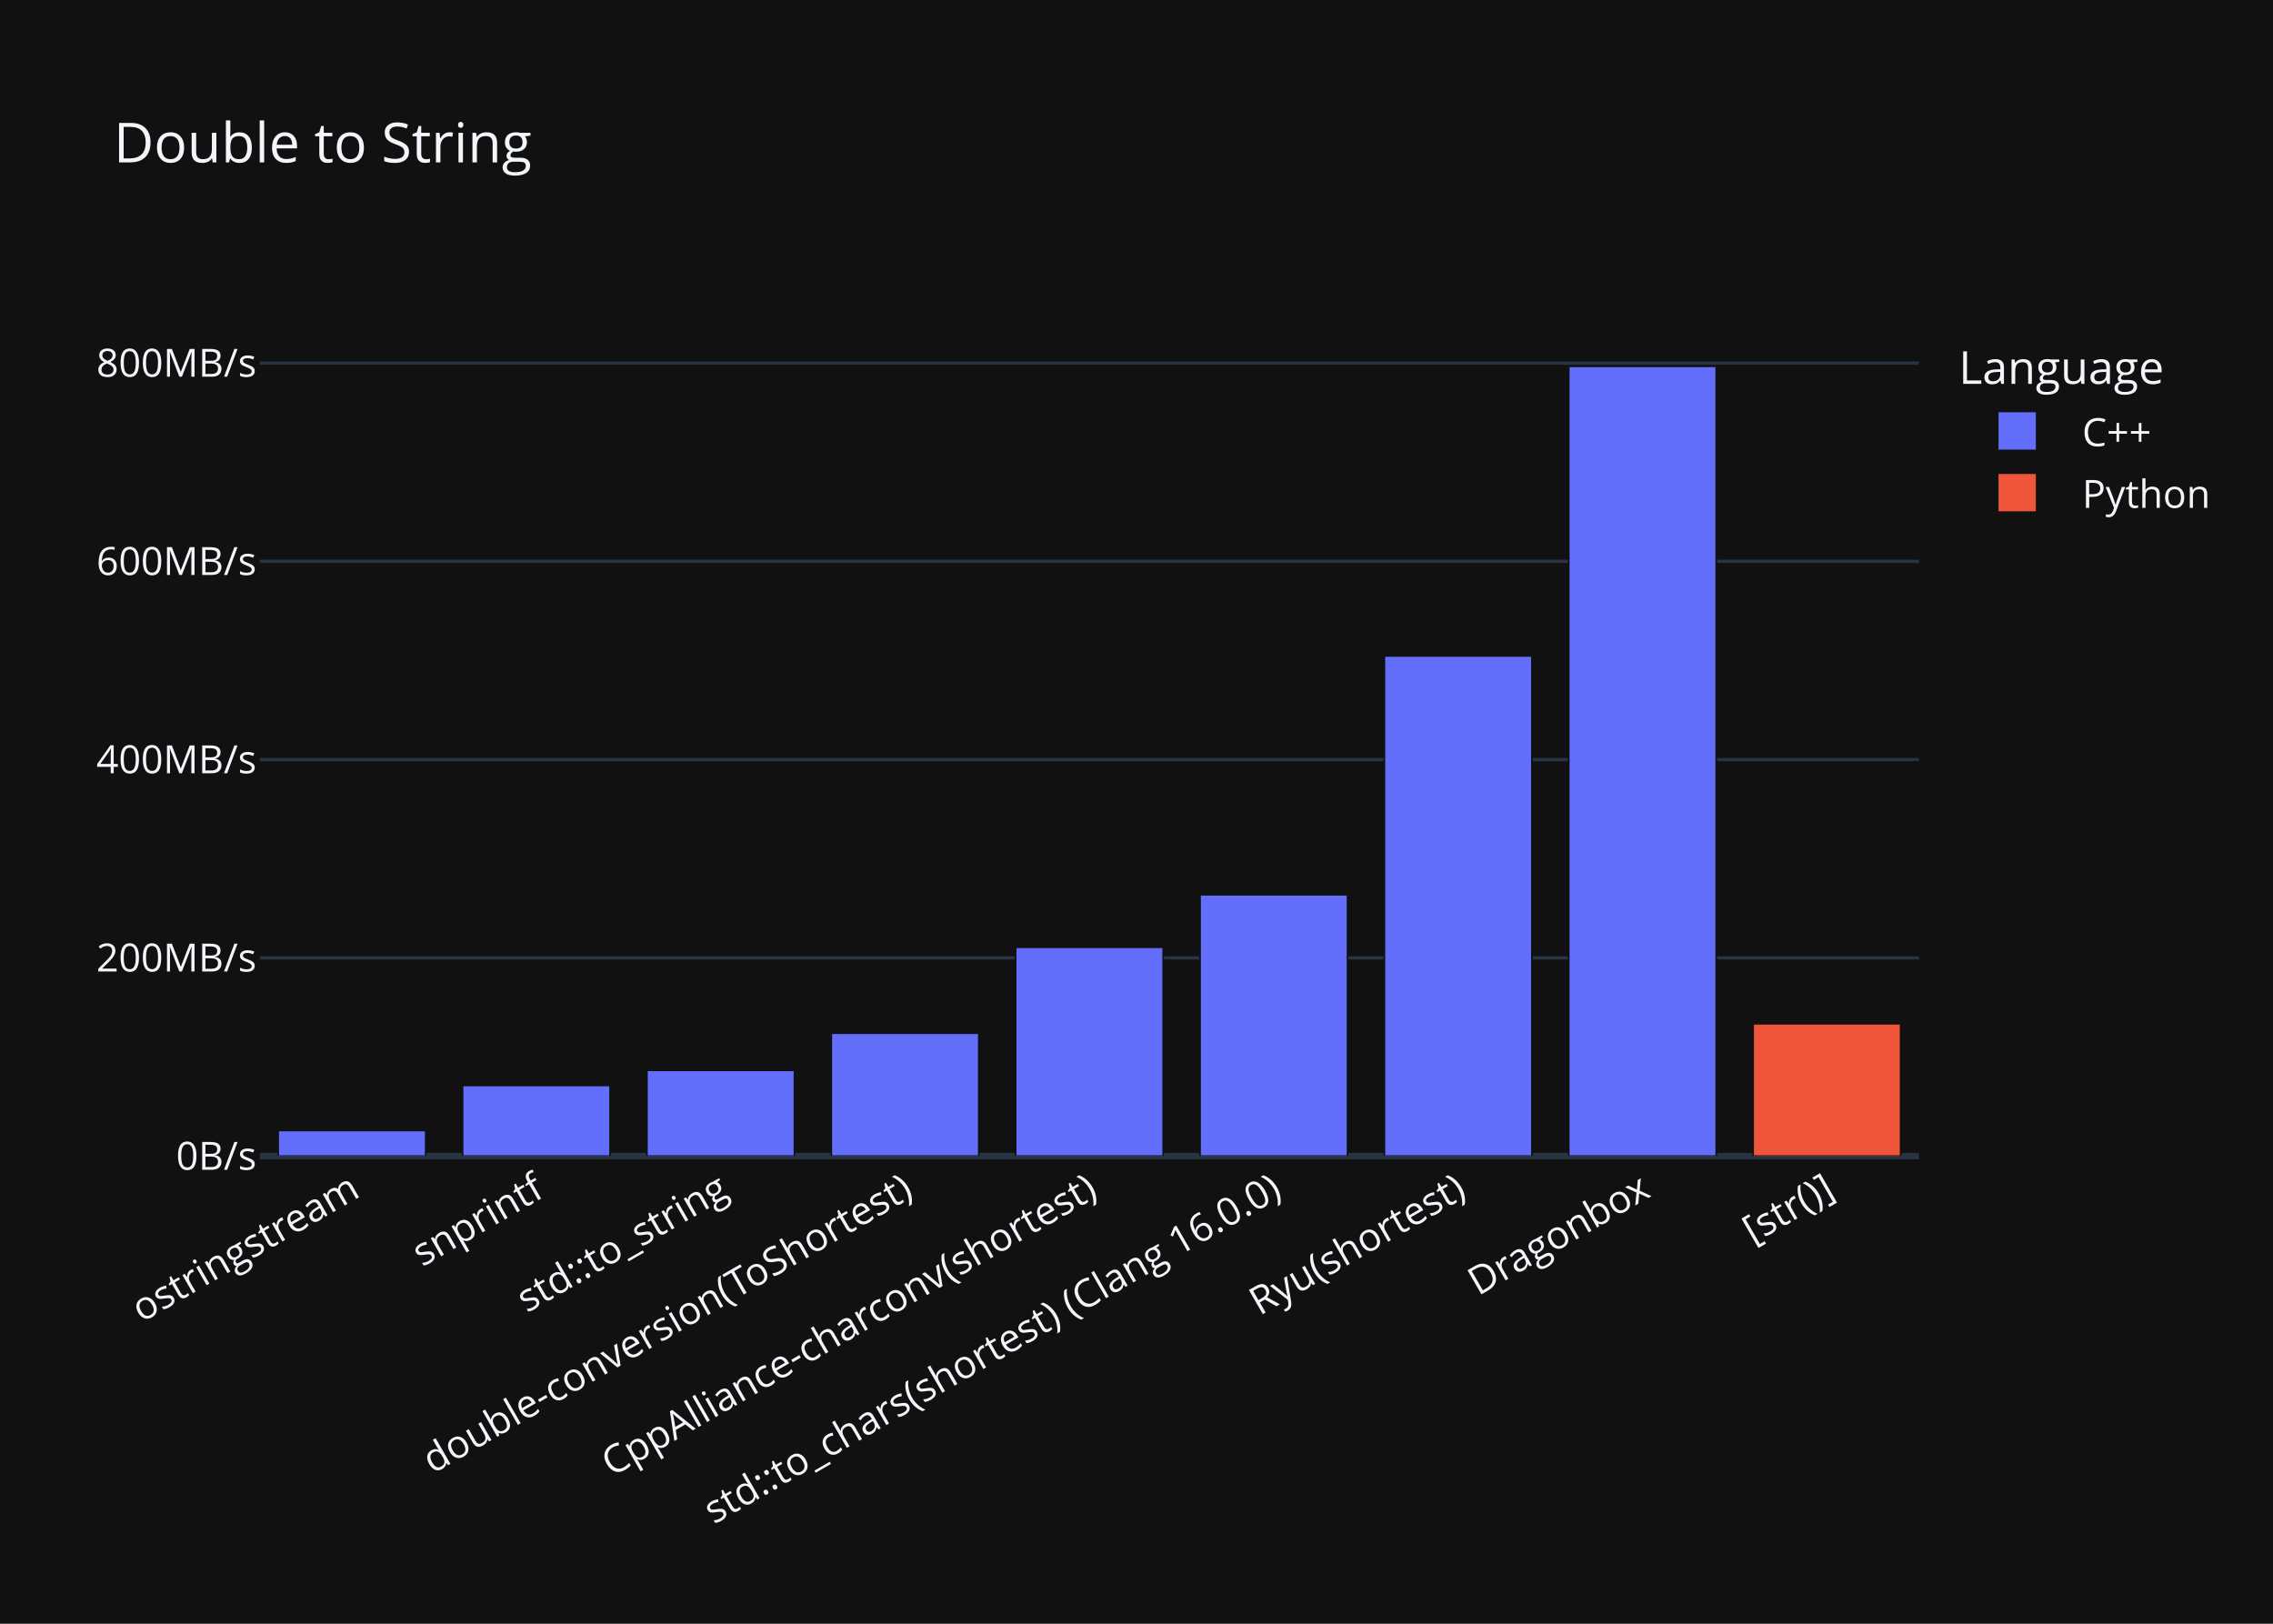
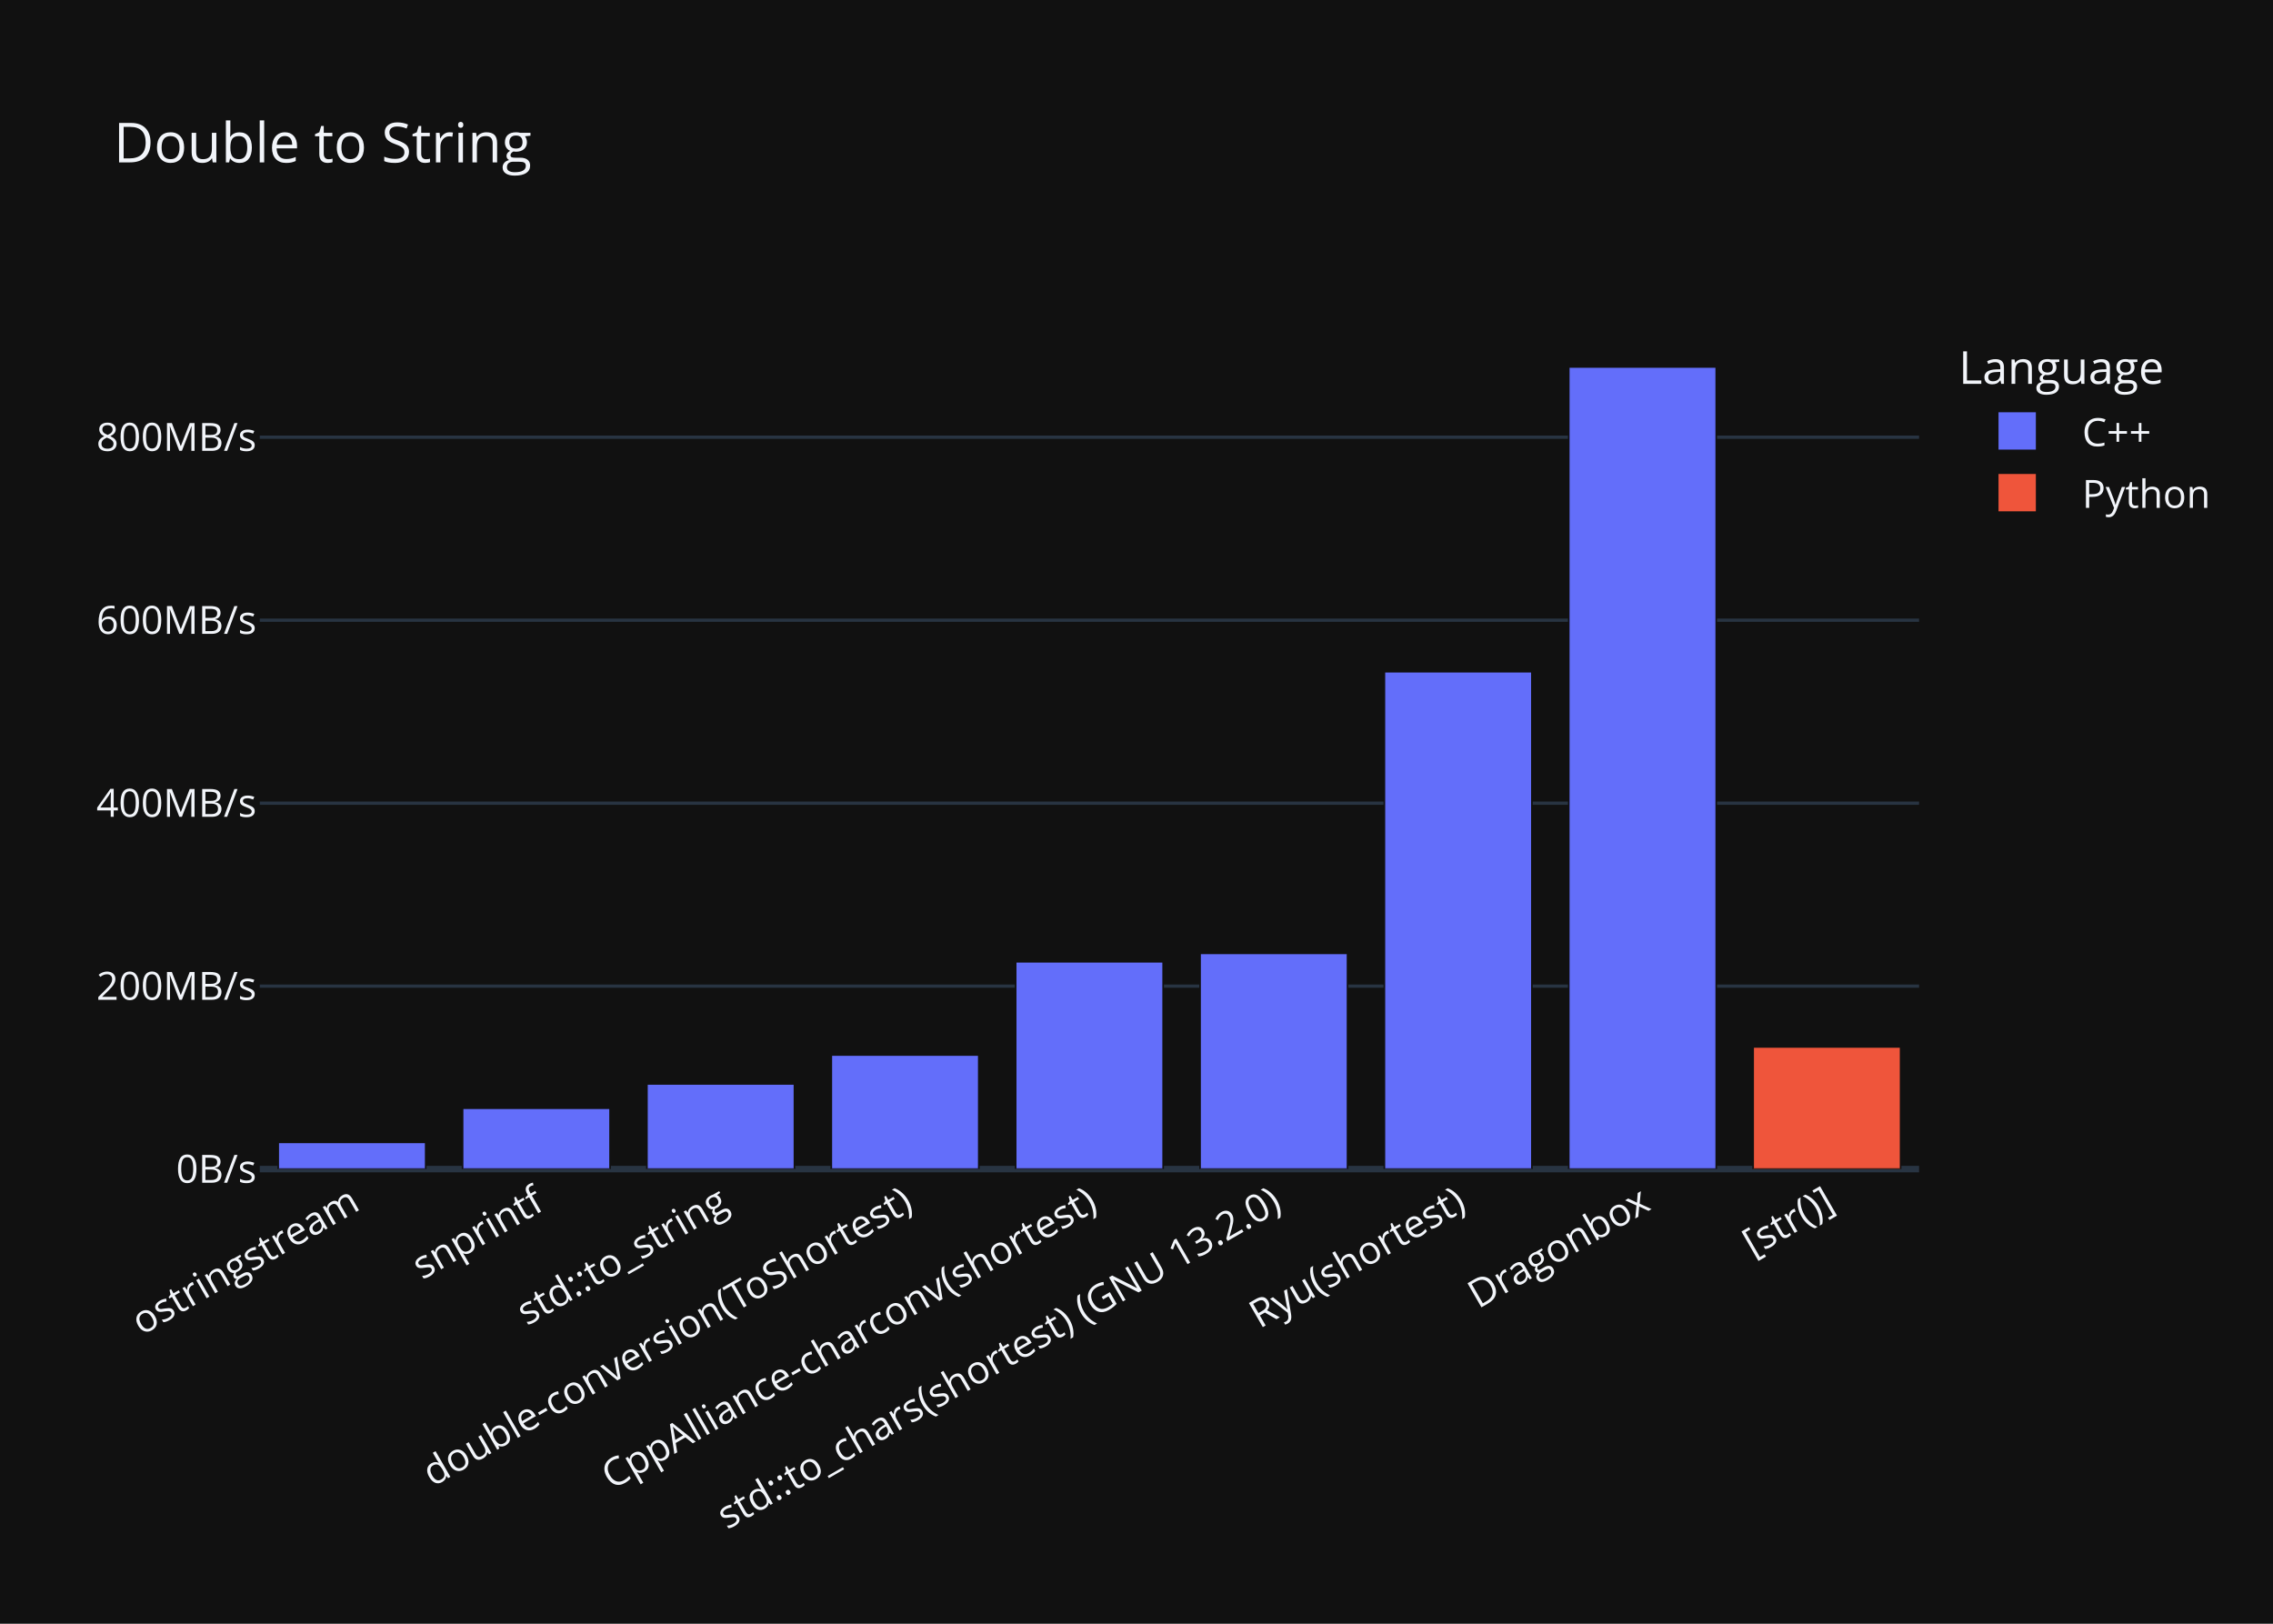
<svg xmlns="http://www.w3.org/2000/svg" class="main-svg" width="700" height="500" viewBox="0 0 700 500" style="">
  <rect x="0" y="0" width="700" height="500" style="fill: rgb(17, 17, 17); fill-opacity: 1;" />
-   <defs id="defs-465eed">
+   <defs id="defs-1d3b08">
    <g class="clips">
-       <clipPath id="clip465eedxyplot" class="plotclip">
-         <rect width="511" height="256" />
-       </clipPath>
-       <clipPath class="axesclip" id="clip465eedx">
+       <clipPath id="clip1d3b08xyplot" class="plotclip">
+         <rect width="511" height="260" />
+       </clipPath>
+       <clipPath class="axesclip" id="clip1d3b08x">
        <rect x="80" y="0" width="511" height="500" />
      </clipPath>
-       <clipPath class="axesclip" id="clip465eedy">
-         <rect x="0" y="100" width="700" height="256" />
-       </clipPath>
-       <clipPath class="axesclip" id="clip465eedxy">
-         <rect x="80" y="100" width="511" height="256" />
+       <clipPath class="axesclip" id="clip1d3b08y">
+         <rect x="0" y="100" width="700" height="260" />
+       </clipPath>
+       <clipPath class="axesclip" id="clip1d3b08xy">
+         <rect x="80" y="100" width="511" height="260" />
      </clipPath>
    </g>
    <g class="gradients" />
    <g class="patterns" />
  </defs>
  <g class="bglayer" />
  <g class="layer-below">
    <g class="imagelayer" />
    <g class="shapelayer" />
  </g>
  <g class="cartesianlayer">
    <g class="subplot xy">
      <g class="layer-subplot">
        <g class="shapelayer" />
        <g class="imagelayer" />
      </g>
      <g class="minor-gridlayer">
        <g class="x" />
        <g class="y" />
      </g>
      <g class="gridlayer">
        <g class="x" />
        <g class="y">
-           <path class="ygrid crisp" transform="translate(0,294.95)" d="M80,0h511" style="stroke: rgb(40, 52, 66); stroke-opacity: 1; stroke-width: 1px;" />
-           <path class="ygrid crisp" transform="translate(0,233.9)" d="M80,0h511" style="stroke: rgb(40, 52, 66); stroke-opacity: 1; stroke-width: 1px;" />
-           <path class="ygrid crisp" transform="translate(0,172.85)" d="M80,0h511" style="stroke: rgb(40, 52, 66); stroke-opacity: 1; stroke-width: 1px;" />
-           <path class="ygrid crisp" transform="translate(0,111.8)" d="M80,0h511" style="stroke: rgb(40, 52, 66); stroke-opacity: 1; stroke-width: 1px;" />
+           <path class="ygrid crisp" transform="translate(0,303.66)" d="M80,0h511" style="stroke: rgb(40, 52, 66); stroke-opacity: 1; stroke-width: 1px;" />
+           <path class="ygrid crisp" transform="translate(0,247.32)" d="M80,0h511" style="stroke: rgb(40, 52, 66); stroke-opacity: 1; stroke-width: 1px;" />
+           <path class="ygrid crisp" transform="translate(0,190.98)" d="M80,0h511" style="stroke: rgb(40, 52, 66); stroke-opacity: 1; stroke-width: 1px;" />
+           <path class="ygrid crisp" transform="translate(0,134.63)" d="M80,0h511" style="stroke: rgb(40, 52, 66); stroke-opacity: 1; stroke-width: 1px;" />
        </g>
      </g>
      <g class="zerolinelayer">
-         <path class="yzl zl crisp" transform="translate(0,356)" d="M80,0h511" style="stroke: rgb(40, 52, 66); stroke-opacity: 1; stroke-width: 2px;" />
+         <path class="yzl zl crisp" transform="translate(0,360)" d="M80,0h511" style="stroke: rgb(40, 52, 66); stroke-opacity: 1; stroke-width: 2px;" />
      </g>
      <path class="xlines-below" />
      <path class="ylines-below" />
      <g class="overlines-below" />
      <g class="xaxislayer-below" />
      <g class="yaxislayer-below" />
      <g class="overaxes-below" />
-       <g class="plot" transform="translate(80,100)" clip-path="url(#clip465eedxyplot)">
+       <g class="plot" transform="translate(80,100)" clip-path="url(#clip1d3b08xyplot)">
        <g class="barlayer mlayer">
          <g class="trace bars" style="opacity: 1;">
            <g class="points">
              <g class="point">
-                 <path d="M5.68,256V248.12H51.1V256Z" style="vector-effect: non-scaling-stroke; opacity: 1; stroke-width: 0.5px; fill: rgb(99, 110, 250); fill-opacity: 1; stroke: rgb(17, 17, 17); stroke-opacity: 1;" />
-               </g>
-               <g class="point">
-                 <path d="M62.46,256V234.26H107.88V256Z" style="vector-effect: non-scaling-stroke; opacity: 1; stroke-width: 0.5px; fill: rgb(99, 110, 250); fill-opacity: 1; stroke: rgb(17, 17, 17); stroke-opacity: 1;" />
-               </g>
-               <g class="point">
-                 <path d="M119.23,256V229.59H164.66V256Z" style="vector-effect: non-scaling-stroke; opacity: 1; stroke-width: 0.5px; fill: rgb(99, 110, 250); fill-opacity: 1; stroke: rgb(17, 17, 17); stroke-opacity: 1;" />
-               </g>
-               <g class="point">
-                 <path d="M176.01,256V218.15H221.43V256Z" style="vector-effect: non-scaling-stroke; opacity: 1; stroke-width: 0.5px; fill: rgb(99, 110, 250); fill-opacity: 1; stroke: rgb(17, 17, 17); stroke-opacity: 1;" />
-               </g>
-               <g class="point">
-                 <path d="M232.79,256V191.7H278.21V256Z" style="vector-effect: non-scaling-stroke; opacity: 1; stroke-width: 0.5px; fill: rgb(99, 110, 250); fill-opacity: 1; stroke: rgb(17, 17, 17); stroke-opacity: 1;" />
-               </g>
-               <g class="point">
-                 <path d="M289.57,256V175.53H334.99V256Z" style="vector-effect: non-scaling-stroke; opacity: 1; stroke-width: 0.5px; fill: rgb(99, 110, 250); fill-opacity: 1; stroke: rgb(17, 17, 17); stroke-opacity: 1;" />
-               </g>
-               <g class="point">
-                 <path d="M346.34,256V101.99H391.77V256Z" style="vector-effect: non-scaling-stroke; opacity: 1; stroke-width: 0.5px; fill: rgb(99, 110, 250); fill-opacity: 1; stroke: rgb(17, 17, 17); stroke-opacity: 1;" />
-               </g>
-               <g class="point">
-                 <path d="M403.12,256V12.8H448.54V256Z" style="vector-effect: non-scaling-stroke; opacity: 1; stroke-width: 0.5px; fill: rgb(99, 110, 250); fill-opacity: 1; stroke: rgb(17, 17, 17); stroke-opacity: 1;" />
+                 <path d="M5.68,260V251.77H51.1V260Z" style="vector-effect: non-scaling-stroke; opacity: 1; stroke-width: 0.5px; fill: rgb(99, 110, 250); fill-opacity: 1; stroke: rgb(17, 17, 17); stroke-opacity: 1;" />
+               </g>
+               <g class="point">
+                 <path d="M62.46,260V241.25H107.88V260Z" style="vector-effect: non-scaling-stroke; opacity: 1; stroke-width: 0.5px; fill: rgb(99, 110, 250); fill-opacity: 1; stroke: rgb(17, 17, 17); stroke-opacity: 1;" />
+               </g>
+               <g class="point">
+                 <path d="M119.23,260V233.77H164.66V260Z" style="vector-effect: non-scaling-stroke; opacity: 1; stroke-width: 0.5px; fill: rgb(99, 110, 250); fill-opacity: 1; stroke: rgb(17, 17, 17); stroke-opacity: 1;" />
+               </g>
+               <g class="point">
+                 <path d="M176.01,260V224.86H221.43V260Z" style="vector-effect: non-scaling-stroke; opacity: 1; stroke-width: 0.5px; fill: rgb(99, 110, 250); fill-opacity: 1; stroke: rgb(17, 17, 17); stroke-opacity: 1;" />
+               </g>
+               <g class="point">
+                 <path d="M232.79,260V196.15H278.21V260Z" style="vector-effect: non-scaling-stroke; opacity: 1; stroke-width: 0.5px; fill: rgb(99, 110, 250); fill-opacity: 1; stroke: rgb(17, 17, 17); stroke-opacity: 1;" />
+               </g>
+               <g class="point">
+                 <path d="M289.57,260V193.57H334.99V260Z" style="vector-effect: non-scaling-stroke; opacity: 1; stroke-width: 0.5px; fill: rgb(99, 110, 250); fill-opacity: 1; stroke: rgb(17, 17, 17); stroke-opacity: 1;" />
+               </g>
+               <g class="point">
+                 <path d="M346.34,260V106.84H391.77V260Z" style="vector-effect: non-scaling-stroke; opacity: 1; stroke-width: 0.5px; fill: rgb(99, 110, 250); fill-opacity: 1; stroke: rgb(17, 17, 17); stroke-opacity: 1;" />
+               </g>
+               <g class="point">
+                 <path d="M403.12,260V13H448.54V260Z" style="vector-effect: non-scaling-stroke; opacity: 1; stroke-width: 0.5px; fill: rgb(99, 110, 250); fill-opacity: 1; stroke: rgb(17, 17, 17); stroke-opacity: 1;" />
              </g>
            </g>
          </g>
          <g class="trace bars" style="opacity: 1;">
            <g class="points">
              <g class="point">
-                 <path d="M459.9,256V215.25H505.32V256Z" style="vector-effect: non-scaling-stroke; opacity: 1; stroke-width: 0.5px; fill: rgb(239, 85, 59); fill-opacity: 1; stroke: rgb(17, 17, 17); stroke-opacity: 1;" />
+                 <path d="M459.9,260V222.39H505.32V260Z" style="vector-effect: non-scaling-stroke; opacity: 1; stroke-width: 0.5px; fill: rgb(239, 85, 59); fill-opacity: 1; stroke: rgb(17, 17, 17); stroke-opacity: 1;" />
              </g>
            </g>
          </g>
        </g>
      </g>
      <g class="overplot" />
      <path class="xlines-above crisp" d="M0,0" style="fill: none;" />
      <path class="ylines-above crisp" d="M0,0" style="fill: none;" />
      <g class="overlines-above" />
      <g class="xaxislayer-above">
        <g class="xtick">
-           <text text-anchor="end" x="0" y="369" transform="translate(108.39,0) rotate(-30,0,363)" style="font-family: 'Open Sans', verdana, arial, sans-serif; font-size: 12px; fill: rgb(242, 245, 250); fill-opacity: 1; white-space: pre; opacity: 1;">ostringstream</text>
-         </g>
-         <g class="xtick">
-           <text text-anchor="end" x="0" y="369" transform="translate(165.17,0) rotate(-30,0,363)" style="font-family: 'Open Sans', verdana, arial, sans-serif; font-size: 12px; fill: rgb(242, 245, 250); fill-opacity: 1; white-space: pre; opacity: 1;">snprintf</text>
-         </g>
-         <g class="xtick">
-           <text text-anchor="end" x="0" y="369" transform="translate(221.94,0) rotate(-30,0,363)" style="font-family: 'Open Sans', verdana, arial, sans-serif; font-size: 12px; fill: rgb(242, 245, 250); fill-opacity: 1; white-space: pre; opacity: 1;">std::to_string</text>
-         </g>
-         <g class="xtick">
-           <text text-anchor="end" x="0" y="369" transform="translate(278.72,0) rotate(-30,0,363)" style="font-family: 'Open Sans', verdana, arial, sans-serif; font-size: 12px; fill: rgb(242, 245, 250); fill-opacity: 1; white-space: pre; opacity: 1;">double-conversion(ToShortest)</text>
-         </g>
-         <g class="xtick">
-           <text text-anchor="end" x="0" y="369" transform="translate(335.5,0) rotate(-30,0,363)" style="font-family: 'Open Sans', verdana, arial, sans-serif; font-size: 12px; fill: rgb(242, 245, 250); fill-opacity: 1; white-space: pre; opacity: 1;">CppAlliance-charconv(shortest)</text>
-         </g>
-         <g class="xtick">
-           <text text-anchor="end" x="0" y="369" transform="translate(392.28,0) rotate(-30,0,363)" style="font-family: 'Open Sans', verdana, arial, sans-serif; font-size: 12px; fill: rgb(242, 245, 250); fill-opacity: 1; white-space: pre; opacity: 1;">std::to_chars(shortest) (Clang 16.0.0)</text>
-         </g>
-         <g class="xtick">
-           <text text-anchor="end" x="0" y="369" transform="translate(449.06,0) rotate(-30,0,363)" style="font-family: 'Open Sans', verdana, arial, sans-serif; font-size: 12px; fill: rgb(242, 245, 250); fill-opacity: 1; white-space: pre; opacity: 1;">Ryu(shortest)</text>
-         </g>
-         <g class="xtick">
-           <text text-anchor="end" x="0" y="369" transform="translate(505.83,0) rotate(-30,0,363)" style="font-family: 'Open Sans', verdana, arial, sans-serif; font-size: 12px; fill: rgb(242, 245, 250); fill-opacity: 1; white-space: pre; opacity: 1;">Dragonbox</text>
-         </g>
-         <g class="xtick">
-           <text text-anchor="end" x="0" y="369" transform="translate(562.61,0) rotate(-30,0,363)" style="font-family: 'Open Sans', verdana, arial, sans-serif; font-size: 12px; fill: rgb(242, 245, 250); fill-opacity: 1; white-space: pre; opacity: 1;">[str()]</text>
+           <text text-anchor="end" x="0" y="373" transform="translate(108.39,0) rotate(-30,0,367)" style="font-family: 'Open Sans', verdana, arial, sans-serif; font-size: 12px; fill: rgb(242, 245, 250); fill-opacity: 1; white-space: pre; opacity: 1;">ostringstream</text>
+         </g>
+         <g class="xtick">
+           <text text-anchor="end" x="0" y="373" transform="translate(165.17,0) rotate(-30,0,367)" style="font-family: 'Open Sans', verdana, arial, sans-serif; font-size: 12px; fill: rgb(242, 245, 250); fill-opacity: 1; white-space: pre; opacity: 1;">snprintf</text>
+         </g>
+         <g class="xtick">
+           <text text-anchor="end" x="0" y="373" transform="translate(221.94,0) rotate(-30,0,367)" style="font-family: 'Open Sans', verdana, arial, sans-serif; font-size: 12px; fill: rgb(242, 245, 250); fill-opacity: 1; white-space: pre; opacity: 1;">std::to_string</text>
+         </g>
+         <g class="xtick">
+           <text text-anchor="end" x="0" y="373" transform="translate(278.72,0) rotate(-30,0,367)" style="font-family: 'Open Sans', verdana, arial, sans-serif; font-size: 12px; fill: rgb(242, 245, 250); fill-opacity: 1; white-space: pre; opacity: 1;">double-conversion(ToShortest)</text>
+         </g>
+         <g class="xtick">
+           <text text-anchor="end" x="0" y="373" transform="translate(335.5,0) rotate(-30,0,367)" style="font-family: 'Open Sans', verdana, arial, sans-serif; font-size: 12px; fill: rgb(242, 245, 250); fill-opacity: 1; white-space: pre; opacity: 1;">CppAlliance-charconv(shortest)</text>
+         </g>
+         <g class="xtick">
+           <text text-anchor="end" x="0" y="373" transform="translate(392.28,0) rotate(-30,0,367)" style="font-family: 'Open Sans', verdana, arial, sans-serif; font-size: 12px; fill: rgb(242, 245, 250); fill-opacity: 1; white-space: pre; opacity: 1;">std::to_chars(shortest) (GNU 13.2.0)</text>
+         </g>
+         <g class="xtick">
+           <text text-anchor="end" x="0" y="373" transform="translate(449.06,0) rotate(-30,0,367)" style="font-family: 'Open Sans', verdana, arial, sans-serif; font-size: 12px; fill: rgb(242, 245, 250); fill-opacity: 1; white-space: pre; opacity: 1;">Ryu(shortest)</text>
+         </g>
+         <g class="xtick">
+           <text text-anchor="end" x="0" y="373" transform="translate(505.83,0) rotate(-30,0,367)" style="font-family: 'Open Sans', verdana, arial, sans-serif; font-size: 12px; fill: rgb(242, 245, 250); fill-opacity: 1; white-space: pre; opacity: 1;">Dragonbox</text>
+         </g>
+         <g class="xtick">
+           <text text-anchor="end" x="0" y="373" transform="translate(562.61,0) rotate(-30,0,367)" style="font-family: 'Open Sans', verdana, arial, sans-serif; font-size: 12px; fill: rgb(242, 245, 250); fill-opacity: 1; white-space: pre; opacity: 1;">[str()]</text>
        </g>
      </g>
      <g class="yaxislayer-above">
        <g class="ytick">
-           <text text-anchor="end" x="79" y="4.2" transform="translate(0,356)" style="font-family: 'Open Sans', verdana, arial, sans-serif; font-size: 12px; fill: rgb(242, 245, 250); fill-opacity: 1; white-space: pre; opacity: 1;">0B/s</text>
-         </g>
-         <g class="ytick">
-           <text text-anchor="end" x="79" y="4.2" style="font-family: 'Open Sans', verdana, arial, sans-serif; font-size: 12px; fill: rgb(242, 245, 250); fill-opacity: 1; white-space: pre; opacity: 1;" transform="translate(0,294.95)">200MB/s</text>
-         </g>
-         <g class="ytick">
-           <text text-anchor="end" x="79" y="4.2" style="font-family: 'Open Sans', verdana, arial, sans-serif; font-size: 12px; fill: rgb(242, 245, 250); fill-opacity: 1; white-space: pre; opacity: 1;" transform="translate(0,233.9)">400MB/s</text>
-         </g>
-         <g class="ytick">
-           <text text-anchor="end" x="79" y="4.2" style="font-family: 'Open Sans', verdana, arial, sans-serif; font-size: 12px; fill: rgb(242, 245, 250); fill-opacity: 1; white-space: pre; opacity: 1;" transform="translate(0,172.85)">600MB/s</text>
-         </g>
-         <g class="ytick">
-           <text text-anchor="end" x="79" y="4.2" style="font-family: 'Open Sans', verdana, arial, sans-serif; font-size: 12px; fill: rgb(242, 245, 250); fill-opacity: 1; white-space: pre; opacity: 1;" transform="translate(0,111.8)">800MB/s</text>
+           <text text-anchor="end" x="79" y="4.2" transform="translate(0,360)" style="font-family: 'Open Sans', verdana, arial, sans-serif; font-size: 12px; fill: rgb(242, 245, 250); fill-opacity: 1; white-space: pre; opacity: 1;">0B/s</text>
+         </g>
+         <g class="ytick">
+           <text text-anchor="end" x="79" y="4.2" style="font-family: 'Open Sans', verdana, arial, sans-serif; font-size: 12px; fill: rgb(242, 245, 250); fill-opacity: 1; white-space: pre; opacity: 1;" transform="translate(0,303.66)">200MB/s</text>
+         </g>
+         <g class="ytick">
+           <text text-anchor="end" x="79" y="4.2" style="font-family: 'Open Sans', verdana, arial, sans-serif; font-size: 12px; fill: rgb(242, 245, 250); fill-opacity: 1; white-space: pre; opacity: 1;" transform="translate(0,247.32)">400MB/s</text>
+         </g>
+         <g class="ytick">
+           <text text-anchor="end" x="79" y="4.2" style="font-family: 'Open Sans', verdana, arial, sans-serif; font-size: 12px; fill: rgb(242, 245, 250); fill-opacity: 1; white-space: pre; opacity: 1;" transform="translate(0,190.98)">600MB/s</text>
+         </g>
+         <g class="ytick">
+           <text text-anchor="end" x="79" y="4.2" style="font-family: 'Open Sans', verdana, arial, sans-serif; font-size: 12px; fill: rgb(242, 245, 250); fill-opacity: 1; white-space: pre; opacity: 1;" transform="translate(0,134.63)">800MB/s</text>
        </g>
      </g>
      <g class="overaxes-above" />
    </g>
  </g>
  <g class="polarlayer" />
  <g class="smithlayer" />
  <g class="ternarylayer" />
  <g class="geolayer" />
  <g class="funnelarealayer" />
  <g class="pielayer" />
  <g class="iciclelayer" />
  <g class="treemaplayer" />
  <g class="sunburstlayer" />
  <g class="glimages" />
-   <defs id="topdefs-465eed">
+   <defs id="topdefs-1d3b08">
    <g class="clips" />
-     <clipPath id="legend465eed">
+     <clipPath id="legend1d3b08">
      <rect width="87" height="67" x="0" y="0" />
    </clipPath>
  </defs>
  <g class="layer-above">
    <g class="imagelayer" />
    <g class="shapelayer" />
  </g>
  <g class="infolayer">
    <g class="legend" pointer-events="all" transform="translate(601.22,100)">
      <rect class="bg" shape-rendering="crispEdges" width="87" height="67" x="0" y="0" style="stroke: rgb(68, 68, 68); stroke-opacity: 1; fill: rgb(17, 17, 17); fill-opacity: 1; stroke-width: 0px;" />
-       <g class="scrollbox" transform="" clip-path="url(#legend465eed)">
+       <g class="scrollbox" transform="" clip-path="url(#legend1d3b08)">
        <text class="legendtitletext" text-anchor="start" x="2" y="18.2" style="font-family: 'Open Sans', verdana, arial, sans-serif; font-size: 14px; fill: rgb(242, 245, 250); fill-opacity: 1; white-space: pre;">Language</text>
        <g class="groups" transform="">
          <g class="traces" transform="translate(0,32.7)" style="opacity: 1;">
            <text class="legendtext" text-anchor="start" x="40" y="4.68" style="font-family: 'Open Sans', verdana, arial, sans-serif; font-size: 12px; fill: rgb(242, 245, 250); fill-opacity: 1; white-space: pre;">C++</text>
            <g class="layers" style="opacity: 1;">
              <g class="legendfill" />
              <g class="legendlines" />
              <g class="legendsymbols">
                <g class="legendpoints">
                  <path class="legendundefined" d="M6,6H-6V-6H6Z" transform="translate(20,0)" style="stroke-width: 0.5px; fill: rgb(99, 110, 250); fill-opacity: 1; stroke: rgb(17, 17, 17); stroke-opacity: 1;" />
                </g>
              </g>
            </g>
            <rect class="legendtoggle" x="0" y="-9.5" width="81.547" height="19" style="fill: rgb(0, 0, 0); fill-opacity: 0;" />
          </g>
        </g>
        <g class="groups" transform="">
          <g class="traces" transform="translate(0,51.7)" style="opacity: 1;">
            <text class="legendtext" text-anchor="start" x="40" y="4.68" style="font-family: 'Open Sans', verdana, arial, sans-serif; font-size: 12px; fill: rgb(242, 245, 250); fill-opacity: 1; white-space: pre;">Python</text>
            <g class="layers" style="opacity: 1;">
              <g class="legendfill" />
              <g class="legendlines" />
              <g class="legendsymbols">
                <g class="legendpoints">
                  <path class="legendundefined" d="M6,6H-6V-6H6Z" transform="translate(20,0)" style="stroke-width: 0.5px; fill: rgb(239, 85, 59); fill-opacity: 1; stroke: rgb(17, 17, 17); stroke-opacity: 1;" />
                </g>
              </g>
            </g>
            <rect class="legendtoggle" x="0" y="-9.5" width="81.547" height="19" style="fill: rgb(0, 0, 0); fill-opacity: 0;" />
          </g>
        </g>
      </g>
      <rect class="scrollbar" rx="20" ry="3" width="0" height="0" x="0" y="0" style="fill: rgb(128, 139, 164); fill-opacity: 1;" />
    </g>
    <g class="g-gtitle">
      <text class="gtitle" x="35" y="50" text-anchor="start" dy="0em" style="font-family: 'Open Sans', verdana, arial, sans-serif; font-size: 17px; fill: rgb(242, 245, 250); opacity: 1; font-weight: normal; white-space: pre;">Double to String</text>
    </g>
    <g class="g-xtitle" />
    <g class="g-ytitle" />
  </g>
</svg>
